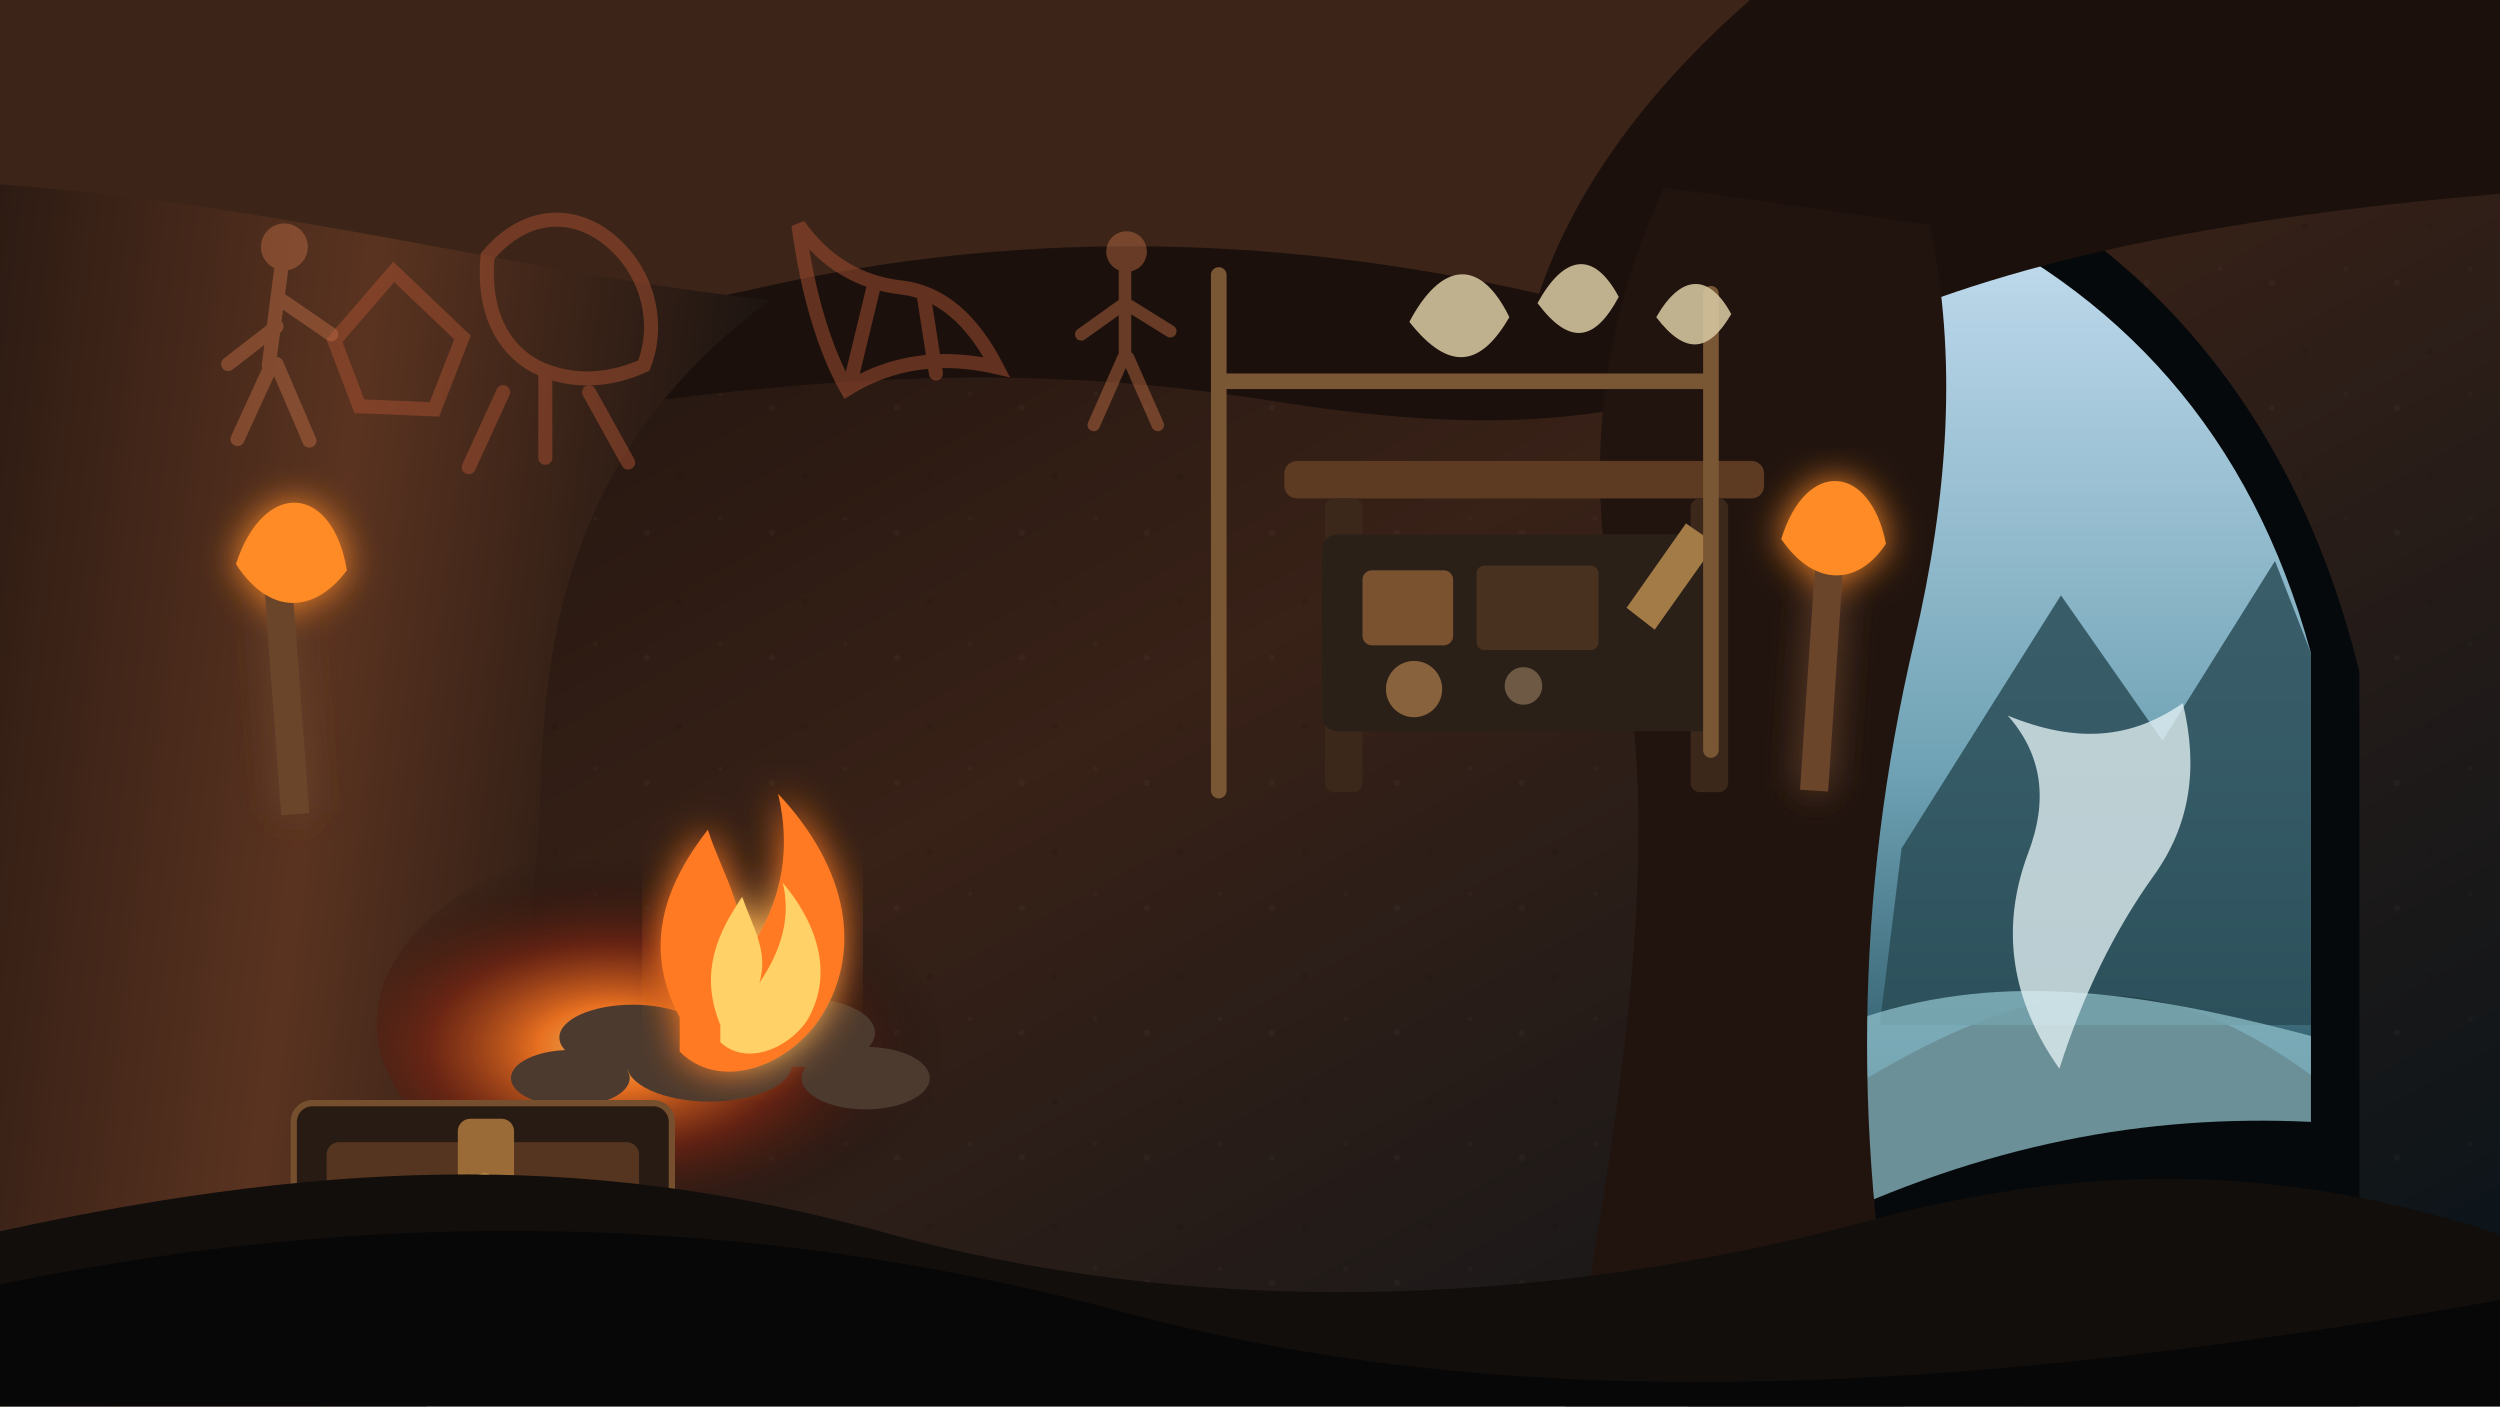
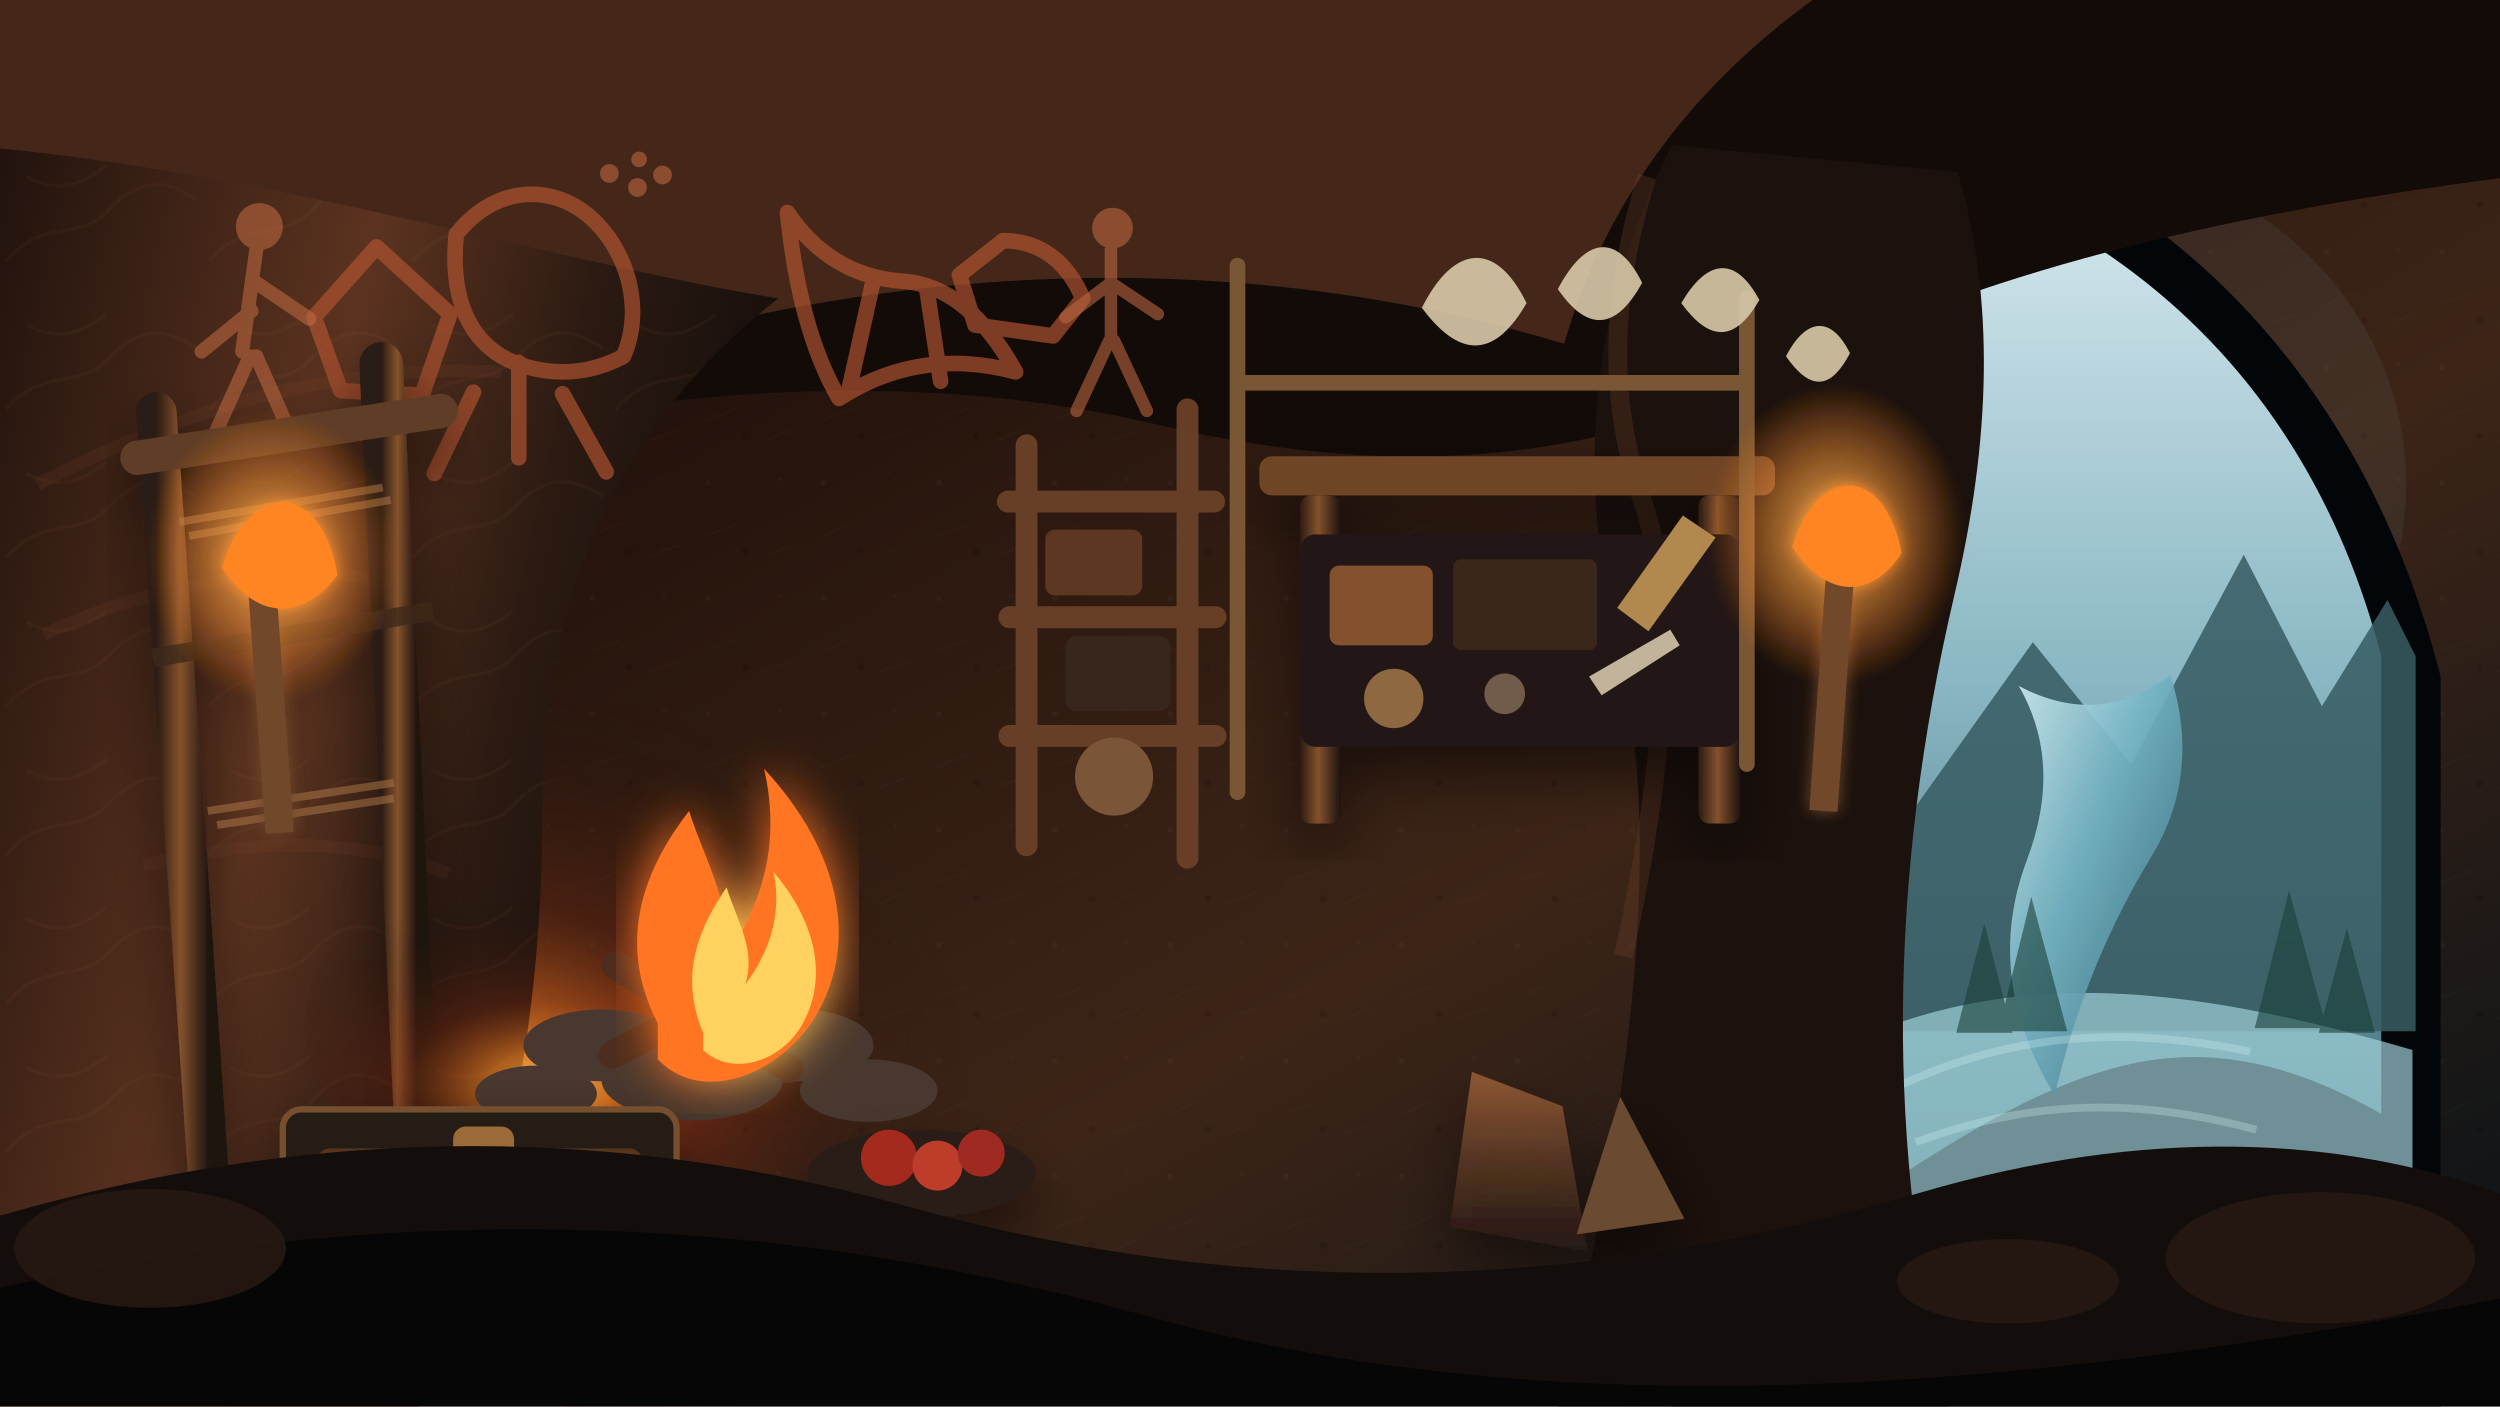
<svg xmlns="http://www.w3.org/2000/svg" viewBox="0 0 1600 900" role="img" aria-labelledby="title desc">
  <defs>
    <linearGradient id="bg" x1="0" y1="0" x2="1" y2="1">
-       <stop stop-color="#120d0a" />
-       <stop offset=".48" stop-color="#382117" />
-       <stop offset="1" stop-color="#07131a" />
+       <stop stop-color="#090706" />
+       <stop offset=".28" stop-color="#24130c" />
+       <stop offset=".62" stop-color="#3d2417" />
+       <stop offset="1" stop-color="#061117" />
    </linearGradient>
-     <radialGradient id="fire" cx=".34" cy=".56" r=".48">
-       <stop stop-color="#ffcf68" />
-       <stop offset=".22" stop-color="#ff7a22" />
-       <stop offset=".55" stop-color="#7d2411" stop-opacity=".75" />
+     <radialGradient id="fireAura" cx=".31" cy=".63" r=".42">
+       <stop stop-color="#ffd76b" stop-opacity=".94" />
+       <stop offset=".18" stop-color="#ff8a24" stop-opacity=".88" />
+       <stop offset=".45" stop-color="#8f2d12" stop-opacity=".42" />
      <stop offset="1" stop-color="#090807" stop-opacity="0" />
    </radialGradient>
+     <radialGradient id="torchAura" cx=".5" cy=".5" r=".5">
+       <stop stop-color="#ffbe57" stop-opacity=".6" />
+       <stop offset="1" stop-color="#ff7b1e" stop-opacity="0" />
+     </radialGradient>
    <linearGradient id="sky" x1="0" y1="0" x2="0" y2="1">
-       <stop stop-color="#c6def1" />
-       <stop offset=".58" stop-color="#6ea2b4" />
-       <stop offset="1" stop-color="#1c4654" />
+       <stop stop-color="#d8e9ef" />
+       <stop offset=".45" stop-color="#89b7c3" />
+       <stop offset="1" stop-color="#315a67" />
    </linearGradient>
-     <linearGradient id="rock" x1="0" y1="0" x2="1" y2=".2">
-       <stop stop-color="#2d1b13" />
-       <stop offset=".48" stop-color="#5a3320" />
-       <stop offset="1" stop-color="#1a1310" />
+     <linearGradient id="rock" x1="0" y1="0" x2="1" y2=".35">
+       <stop stop-color="#21130d" />
+       <stop offset=".45" stop-color="#5c3320" />
+       <stop offset=".72" stop-color="#2b1a12" />
+       <stop offset="1" stop-color="#120d0a" />
+     </linearGradient>
+     <linearGradient id="wood" x1="0" y1="0" x2="1" y2="0">
+       <stop stop-color="#2c1b12" />
+       <stop offset=".45" stop-color="#84522d" />
+       <stop offset=".75" stop-color="#4b2f1d" />
+       <stop offset="1" stop-color="#1d140f" />
+     </linearGradient>
+     <linearGradient id="hide" x1="0" y1="0" x2="0" y2="1">
+       <stop stop-color="#9d6136" />
+       <stop offset=".5" stop-color="#5a3826" />
+       <stop offset="1" stop-color="#251914" />
+     </linearGradient>
+     <linearGradient id="water" x1="0" y1="0" x2="1" y2="1">
+       <stop stop-color="#d8f1f6" />
+       <stop offset=".42" stop-color="#76b5c5" />
+       <stop offset="1" stop-color="#2f6475" />
    </linearGradient>
    <filter id="glow">
-       <feGaussianBlur stdDeviation="12" result="b" />
+       <feGaussianBlur stdDeviation="15" result="b" />
      <feMerge>
        <feMergeNode in="b" />
        <feMergeNode in="SourceGraphic" />
      </feMerge>
    </filter>
-     <filter id="soft">
-       <feGaussianBlur stdDeviation="2" />
+     <filter id="smallGlow">
+       <feGaussianBlur stdDeviation="5" result="b" />
+       <feMerge>
+         <feMergeNode in="b" />
+         <feMergeNode in="SourceGraphic" />
+       </feMerge>
    </filter>
-     <pattern id="grain" width="80" height="80" patternUnits="userSpaceOnUse">
-       <circle cx="14" cy="21" r="2" fill="#fff" opacity=".03" />
-       <circle cx="61" cy="12" r="1.5" fill="#fff" opacity=".025" />
-       <circle cx="35" cy="65" r="2.2" fill="#000" opacity=".08" />
+     <filter id="shadow">
+       <feDropShadow dx="0" dy="18" stdDeviation="18" flood-color="#000" flood-opacity=".5" />
+     </filter>
+     <pattern id="grain" width="74" height="74" patternUnits="userSpaceOnUse">
+       <circle cx="9" cy="13" r="1.8" fill="#fff" opacity=".028" />
+       <circle cx="55" cy="11" r="1.3" fill="#fff" opacity=".022" />
+       <circle cx="33" cy="57" r="2.2" fill="#000" opacity=".12" />
+       <path d="M8 47l20-8m17 21l19-7" stroke="#fff" stroke-width="1" opacity=".016" />
+     </pattern>
+     <pattern id="rockLines" width="130" height="95" patternUnits="userSpaceOnUse">
+       <path d="M4 72C28 44 50 60 69 40s35-22 57-7M17 18c19 10 33 7 51-7" fill="none" stroke="#d28a4c" stroke-width="2" opacity=".05" />
    </pattern>
  </defs>
  <rect width="1600" height="900" fill="url(#bg)" />
  <rect width="1600" height="900" fill="url(#grain)" />
-   <path d="M1160 70c165 40 300 155 350 360v470h-430c60-125 88-270 70-420-13-104-10-243 10-410z" fill="#06090b" />
-   <path d="M1235 132c122 54 206 146 244 286v270c-58-42-109-58-163-48-75 13-145 66-228 116 53-93 79-190 76-286-3-120 24-235 71-338z" fill="url(#sky)" />
-   <path d="M1217 543l102-162 65 93 72-115 23 59v238h-276z" fill="#294c55" opacity=".83" />
-   <path d="M1184 654c92-33 181-21 295 9v55c-105-5-209 14-321 68z" fill="#92c4cf" opacity=".72" />
-   <path d="M1285 458c44 18 79 15 112-8 10 41 5 78-19 111-25 35-45 76-60 123-31-44-38-90-20-138 13-34 9-63-13-88z" fill="#e3f1f4" opacity=".78" />
-   <path d="M0 0h1600v124c-188 16-317 44-420 91-117 53-206 67-363 42-223-36-417-8-817 76z" fill="#1b100c" />
-   <path d="M0 0h1120c-65 57-112 120-135 188-179-41-342-38-489-6-159 35-324 67-496 54z" fill="#3c2418" />
-   <path d="M0 118c182 13 340 58 493 74-102 75-141 171-146 291-5 130-25 260-74 417H0z" fill="url(#rock)" />
-   <path d="M1065 120c-43 93-52 189-28 291 22 98 14 241-35 489h217c-34-164-32-327 6-489 22-94 28-183 10-267z" fill="#21140f" />
-   <g opacity=".52" fill="none" stroke="#a34e2f" stroke-width="9" stroke-linecap="round">
-     <path d="M312 164c26-31 59-29 82-7 22 21 28 52 18 77-20 9-41 11-61 4-21-7-43-29-39-74z" />
-     <path d="M349 238v55m-27-42-22 48m77-48 25 45" />
-     <path d="M511 144c17 24 39 37 66 40 25 3 45 20 61 51-35-8-67-4-96 14-14-25-25-60-31-105z" />
-     <path d="M559 184l-15 62m47-58 8 51" />
-     <path d="M214 218l38-44 44 42-18 46-48-2z" />
+   <ellipse cx="455" cy="610" rx="370" ry="300" fill="url(#fireAura)" opacity=".62" />
+   <ellipse cx="1320" cy="310" rx="220" ry="210" fill="#8fd2e7" opacity=".07" />
+   <path d="M1170 56c188 34 337 162 392 377v467h-492c71-148 101-304 73-465-18-101-10-249 27-379z" fill="#030608" />
+   <path d="M1240 108c142 50 243 155 284 312v293c-59-34-112-44-165-31-86 21-166 91-271 153 59-110 85-220 77-329-9-128 18-274 75-398z" fill="url(#sky)" />
+   <path d="M1214 533l87-122 63 78 72-134 50 97 42-68 18 36v240h-345z" fill="#385b62" opacity=".86" />
+   <path d="M1190 664c103-43 206-35 354 8v83c-130-15-249 10-389 90z" fill="#a6d7df" opacity=".66" />
+   <path d="M1292 439c34 18 66 16 97-7 13 40 10 80-12 116-28 46-49 97-62 153-30-49-37-99-18-150 16-42 14-79-5-112z" fill="url(#water)" opacity=".9" />
+   <path d="M1205 700c77-39 152-44 235-27M1226 731c74-27 139-29 218-8" stroke="#d9f4f7" stroke-width="5" opacity=".28" fill="none" />
+   <g opacity=".58" fill="#173d35">
+     <path d="M1270 591l-18 70h36z" />
+     <path d="M1300 574l-21 86h44z" />
+     <path d="M1465 570l-22 88h46z" />
+     <path d="M1502 594l-18 67h36z" />
  </g>
-   <g fill="#b96b42" opacity=".48">
-     <circle cx="182" cy="158" r="15" />
-     <path d="M180 172l-8 62m8-42 32 22m-35-5-31 24m28 0-22 48m25-48 21 49" stroke="#b96b42" stroke-width="9" fill="none" stroke-linecap="round" />
-     <circle cx="721" cy="161" r="13" />
-     <path d="M720 174v54m0-34 29 18m-29-18-28 20m30 15 19 43m-22-43-19 43" stroke="#b96b42" stroke-width="8" fill="none" stroke-linecap="round" />
+   <path d="M0 0h1600v114c-192 25-334 63-449 119-122 60-246 77-409 39-223-52-453-7-742 88z" fill="#120b08" />
+   <path d="M0 0h1160c-81 59-133 132-159 220-182-55-366-52-533-15-160 36-321 63-468 52z" fill="#452719" />
+   <path d="M0 95c184 18 352 72 498 96-105 83-151 190-151 331 0 127-22 252-79 378H0z" fill="url(#rock)" />
+   <path d="M0 95c184 18 352 72 498 96-105 83-151 190-151 331 0 127-22 252-79 378H0z" fill="url(#rockLines)" />
+   <path d="M1070 93c-50 98-63 204-35 317 27 110 17 267-38 490h250c-40-164-39-337 4-520 23-98 26-188 2-270z" fill="#1b110d" />
+   <path d="M1054 113c-24 78-25 144-2 210 20 60 16 156-13 289" fill="none" stroke="#75452b" stroke-width="12" opacity=".28" />
+   <path d="M24 310c104-54 199-77 297-72M28 406c82-37 160-47 234-32M92 554c74-19 139-17 195 5" stroke="#8b4c2d" stroke-width="8" opacity=".13" fill="none" />
+   <g opacity=".67" fill="none" stroke="#b25330" stroke-width="10" stroke-linecap="round" stroke-linejoin="round">
+     <path d="M292 150c27-34 66-32 90-7 22 23 29 58 17 85-22 12-47 13-70 4-22-9-42-32-37-82z" />
+     <path d="M332 232v61m-29-42-25 52m82-51 28 50" />
+     <path d="M504 136c18 27 43 42 74 44 28 2 52 22 72 58-41-11-79-5-113 17-17-29-28-69-33-119z" />
+     <path d="M559 179l-16 72m50-67 9 60" />
+     <path d="M201 203l40-45 47 43-18 52-52-3z" />
+     <path d="M642 154c23 0 41 13 51 37l-19 24-50-7-10-32z" />
  </g>
-   <g>
-     <rect x="822" y="295" width="307" height="24" rx="8" fill="#5d3a22" />
-     <rect x="848" y="319" width="24" height="188" rx="6" fill="#3b281b" />
-     <rect x="1082" y="319" width="24" height="188" rx="6" fill="#3b281b" />
-     <rect x="846" y="342" width="252" height="126" rx="10" fill="#2b2018" />
-     <rect x="872" y="365" width="58" height="48" rx="6" fill="#7b5230" />
-     <rect x="945" y="362" width="78" height="54" rx="5" fill="#49311f" />
-     <path d="M1041 389l38-54 19 13-39 55z" fill="#a37b47" />
-     <circle cx="905" cy="441" r="18" fill="#88623d" />
-     <circle cx="975" cy="439" r="12" fill="#6e5a44" />
+   <g fill="#bd6840" opacity=".58">
+     <circle cx="166" cy="145" r="15" />
+     <path d="M164 160l-9 65m9-44 34 23m-37-5-32 26m31 3-23 51m27-51 23 52" stroke="#bd6840" stroke-width="9" fill="none" stroke-linecap="round" />
+     <circle cx="712" cy="146" r="13" />
+     <path d="M711 160v57m0-36 30 20m-30-20-29 22m31 15 21 45m-24-45-21 45" stroke="#bd6840" stroke-width="8" fill="none" stroke-linecap="round" />
+     <circle cx="390" cy="111" r="6" />
+     <circle cx="409" cy="102" r="5" />
+     <circle cx="424" cy="112" r="6" />
+     <circle cx="408" cy="120" r="6" />
+   </g>
+   <g filter="url(#shadow)">
+     <path d="M100 264l34 497" stroke="url(#wood)" stroke-width="26" stroke-linecap="round" />
+     <path d="M244 233l23 504" stroke="url(#wood)" stroke-width="28" stroke-linecap="round" />
+     <path d="M88 293l194-30" stroke="#5f3c25" stroke-width="22" stroke-linecap="round" />
+     <path d="M98 421l179-30" stroke="#3d281c" stroke-width="12" opacity=".8" />
+   </g>
+   <g fill="none" stroke="#b17b49" stroke-width="5" opacity=".5">
+     <path d="M115 334l130-22M121 343l129-23M133 519l119-18M139 528l113-17" />
+   </g>
+   <g filter="url(#shadow)">
+     <rect x="806" y="292" width="330" height="25" rx="8" fill="#704426" />
+     <rect x="832" y="317" width="26" height="210" rx="7" fill="url(#wood)" />
+     <rect x="1087" y="317" width="27" height="210" rx="7" fill="url(#wood)" />
+     <rect x="832" y="342" width="282" height="136" rx="10" fill="#241914" />
+     <rect x="851" y="362" width="66" height="51" rx="6" fill="#83512e" />
+     <rect x="930" y="358" width="92" height="58" rx="5" fill="#3a271c" />
+     <path d="M1035 389l42-59 21 14-43 60z" fill="#b1884d" />
+     <circle cx="892" cy="447" r="19" fill="#8d673f" />
+     <circle cx="963" cy="444" r="13" fill="#6f5c48" />
+     <path d="M1017 433l52-30 6 10-50 32z" fill="#c2b49b" />
+   </g>
+   <g opacity=".95">
+     <path d="M657 285v256M760 262v287M645 321h132M646 395h132M646 471h132" stroke="#6a4027" stroke-width="14" stroke-linecap="round" />
+     <rect x="669" y="339" width="62" height="42" rx="6" fill="#5f3922" />
+     <rect x="682" y="407" width="67" height="48" rx="7" fill="#38271c" />
+     <circle cx="713" cy="497" r="25" fill="#7e5839" />
  </g>
  <g stroke="#7a5734" stroke-width="10" stroke-linecap="round">
-     <path d="M780 176v330m315-318v292m-315-236h315" />
+     <path d="M792 170v337m326-316v298m-326-244h326" />
  </g>
-   <g fill="#d5c6a0" opacity=".88">
-     <path d="M902 206c20-38 45-42 64-3-18 31-38 36-64 3z" />
-     <path d="M984 194c17-31 36-34 52-4-15 28-31 32-52 4z" />
-     <path d="M1060 203c16-28 34-28 48-2-14 24-29 27-48 2z" />
+   <g fill="#d8c9a8" opacity=".9">
+     <path d="M910 197c20-40 47-44 67-3-19 33-41 38-67 3z" />
+     <path d="M997 185c18-34 38-36 54-4-16 29-34 33-54 4z" />
+     <path d="M1076 194c17-29 35-30 50-2-15 26-31 28-50 2z" />
+     <path d="M1143 228c13-25 29-26 41-2-12 23-25 25-41 2z" />
  </g>
-   <ellipse cx="463" cy="655" rx="222" ry="126" fill="url(#fire)" opacity=".88" />
-   <g fill="#4c3a2f">
-     <ellipse cx="405" cy="664" rx="47" ry="21" />
-     <ellipse cx="454" cy="681" rx="53" ry="24" />
-     <ellipse cx="515" cy="661" rx="45" ry="22" />
-     <ellipse cx="365" cy="690" rx="38" ry="18" />
-     <ellipse cx="554" cy="690" rx="41" ry="20" />
+   <ellipse cx="449" cy="657" rx="254" ry="145" fill="url(#fireAura)" opacity=".72" />
+   <g fill="#49382f">
+     <ellipse cx="385" cy="669" rx="50" ry="23" />
+     <ellipse cx="443" cy="691" rx="58" ry="26" />
+     <ellipse cx="511" cy="669" rx="48" ry="23" />
+     <ellipse cx="343" cy="700" rx="39" ry="18" />
+     <ellipse cx="556" cy="698" rx="44" ry="20" />
+   </g>
+   <g stroke="#4d2d1e" stroke-width="18" stroke-linecap="round">
+     <path d="M392 675l115-59M394 618l111 66" />
  </g>
  <g filter="url(#glow)">
-     <path d="M435 651c-26-48-6-89 18-120 10 31 28 54 19 88 28-37 35-72 26-111 45 48 55 102 26 145-22 31-64 45-89 20z" fill="#ff7a21" />
-     <path d="M461 656c-14-34-1-60 14-82 7 20 17 35 11 55 15-22 20-43 15-64 26 31 31 63 15 89-13 18-39 28-55 13z" fill="#ffd166" />
+     <path d="M421 655c-28-54-7-101 20-136 11 35 30 61 20 99 30-42 38-82 28-126 50 54 62 115 30 163-25 35-71 51-98 23z" fill="#ff7420" />
+     <path d="M450 661c-16-38-2-68 15-93 7 22 19 40 12 62 18-24 23-49 18-72 29 34 35 71 17 100-14 22-44 31-62 14z" fill="#ffd25f" />
  </g>
-   <g filter="url(#glow)">
-     <path d="M177 360l12 161" stroke="#6a4429" stroke-width="18" />
-     <path d="M151 361c18-55 62-51 71 4-20 27-49 30-71-4z" fill="#ff8b25" />
-     <path d="M1172 342l-11 164" stroke="#6a4429" stroke-width="18" />
-     <path d="M1140 345c16-52 57-48 67 3-17 26-45 29-67-3z" fill="#ff8b25" />
+   <g filter="url(#smallGlow)">
+     <ellipse cx="174" cy="356" rx="80" ry="93" fill="url(#torchAura)" />
+     <path d="M167 365l12 168" stroke="#71492c" stroke-width="18" />
+     <path d="M142 363c19-58 64-54 74 5-21 28-51 31-74-5z" fill="#ff8421" />
+     <ellipse cx="1175" cy="342" rx="82" ry="96" fill="url(#torchAura)" />
+     <path d="M1179 348l-12 171" stroke="#71492c" stroke-width="18" />
+     <path d="M1147 350c17-55 60-51 70 4-18 28-47 31-70-4z" fill="#ff8421" />
  </g>
-   <g>
-     <rect x="188" y="706" width="242" height="108" rx="12" fill="#271b13" stroke="#76502e" stroke-width="4" />
-     <rect x="209" y="731" width="200" height="62" rx="8" fill="#55351f" />
-     <rect x="293" y="716" width="36" height="84" rx="8" fill="#9a6b37" />
-     <circle cx="310" cy="759" r="8" fill="#d9a84f" />
+   <g filter="url(#shadow)">
+     <rect x="181" y="710" width="252" height="110" rx="12" fill="#271b13" stroke="#76502e" stroke-width="4" />
+     <rect x="203" y="735" width="208" height="62" rx="8" fill="#55351f" />
+     <rect x="290" y="721" width="39" height="83" rx="8" fill="#9a6b37" />
+     <circle cx="309" cy="762" r="8" fill="#d9a84f" />
+     <ellipse cx="590" cy="751" rx="73" ry="28" fill="#2c1c14" />
+     <circle cx="569" cy="741" r="18" fill="#a3291f" />
+     <circle cx="600" cy="746" r="16" fill="#be3c29" />
+     <circle cx="628" cy="738" r="15" fill="#9e2b22" />
+     <path d="M942 686l58 22 16 93-88-16z" fill="url(#hide)" opacity=".84" />
+     <path d="M1037 702l41 78-69 10z" fill="#6a4c33" />
  </g>
-   <path d="M0 788c225-49 387-48 563 0 193 54 415 52 634-7 148-40 274-33 403 9v110H0z" fill="#120e0b" />
-   <path d="M0 822c264-55 506-40 720 18 230 62 505 59 880-8v68H0z" fill="#080707" />
+   <path d="M0 778c212-61 401-56 584-5 214 59 426 55 646-10 144-42 268-36 370 1v136H0z" fill="#130e0b" />
+   <path d="M0 824c274-60 513-43 733 18 231 64 509 59 867-11v69H0z" fill="#070606" />
+   <g fill="#261812" opacity=".88">
+     <ellipse cx="96" cy="799" rx="87" ry="38" />
+     <ellipse cx="1485" cy="805" rx="99" ry="42" />
+     <ellipse cx="1285" cy="820" rx="71" ry="27" />
+   </g>
</svg>
